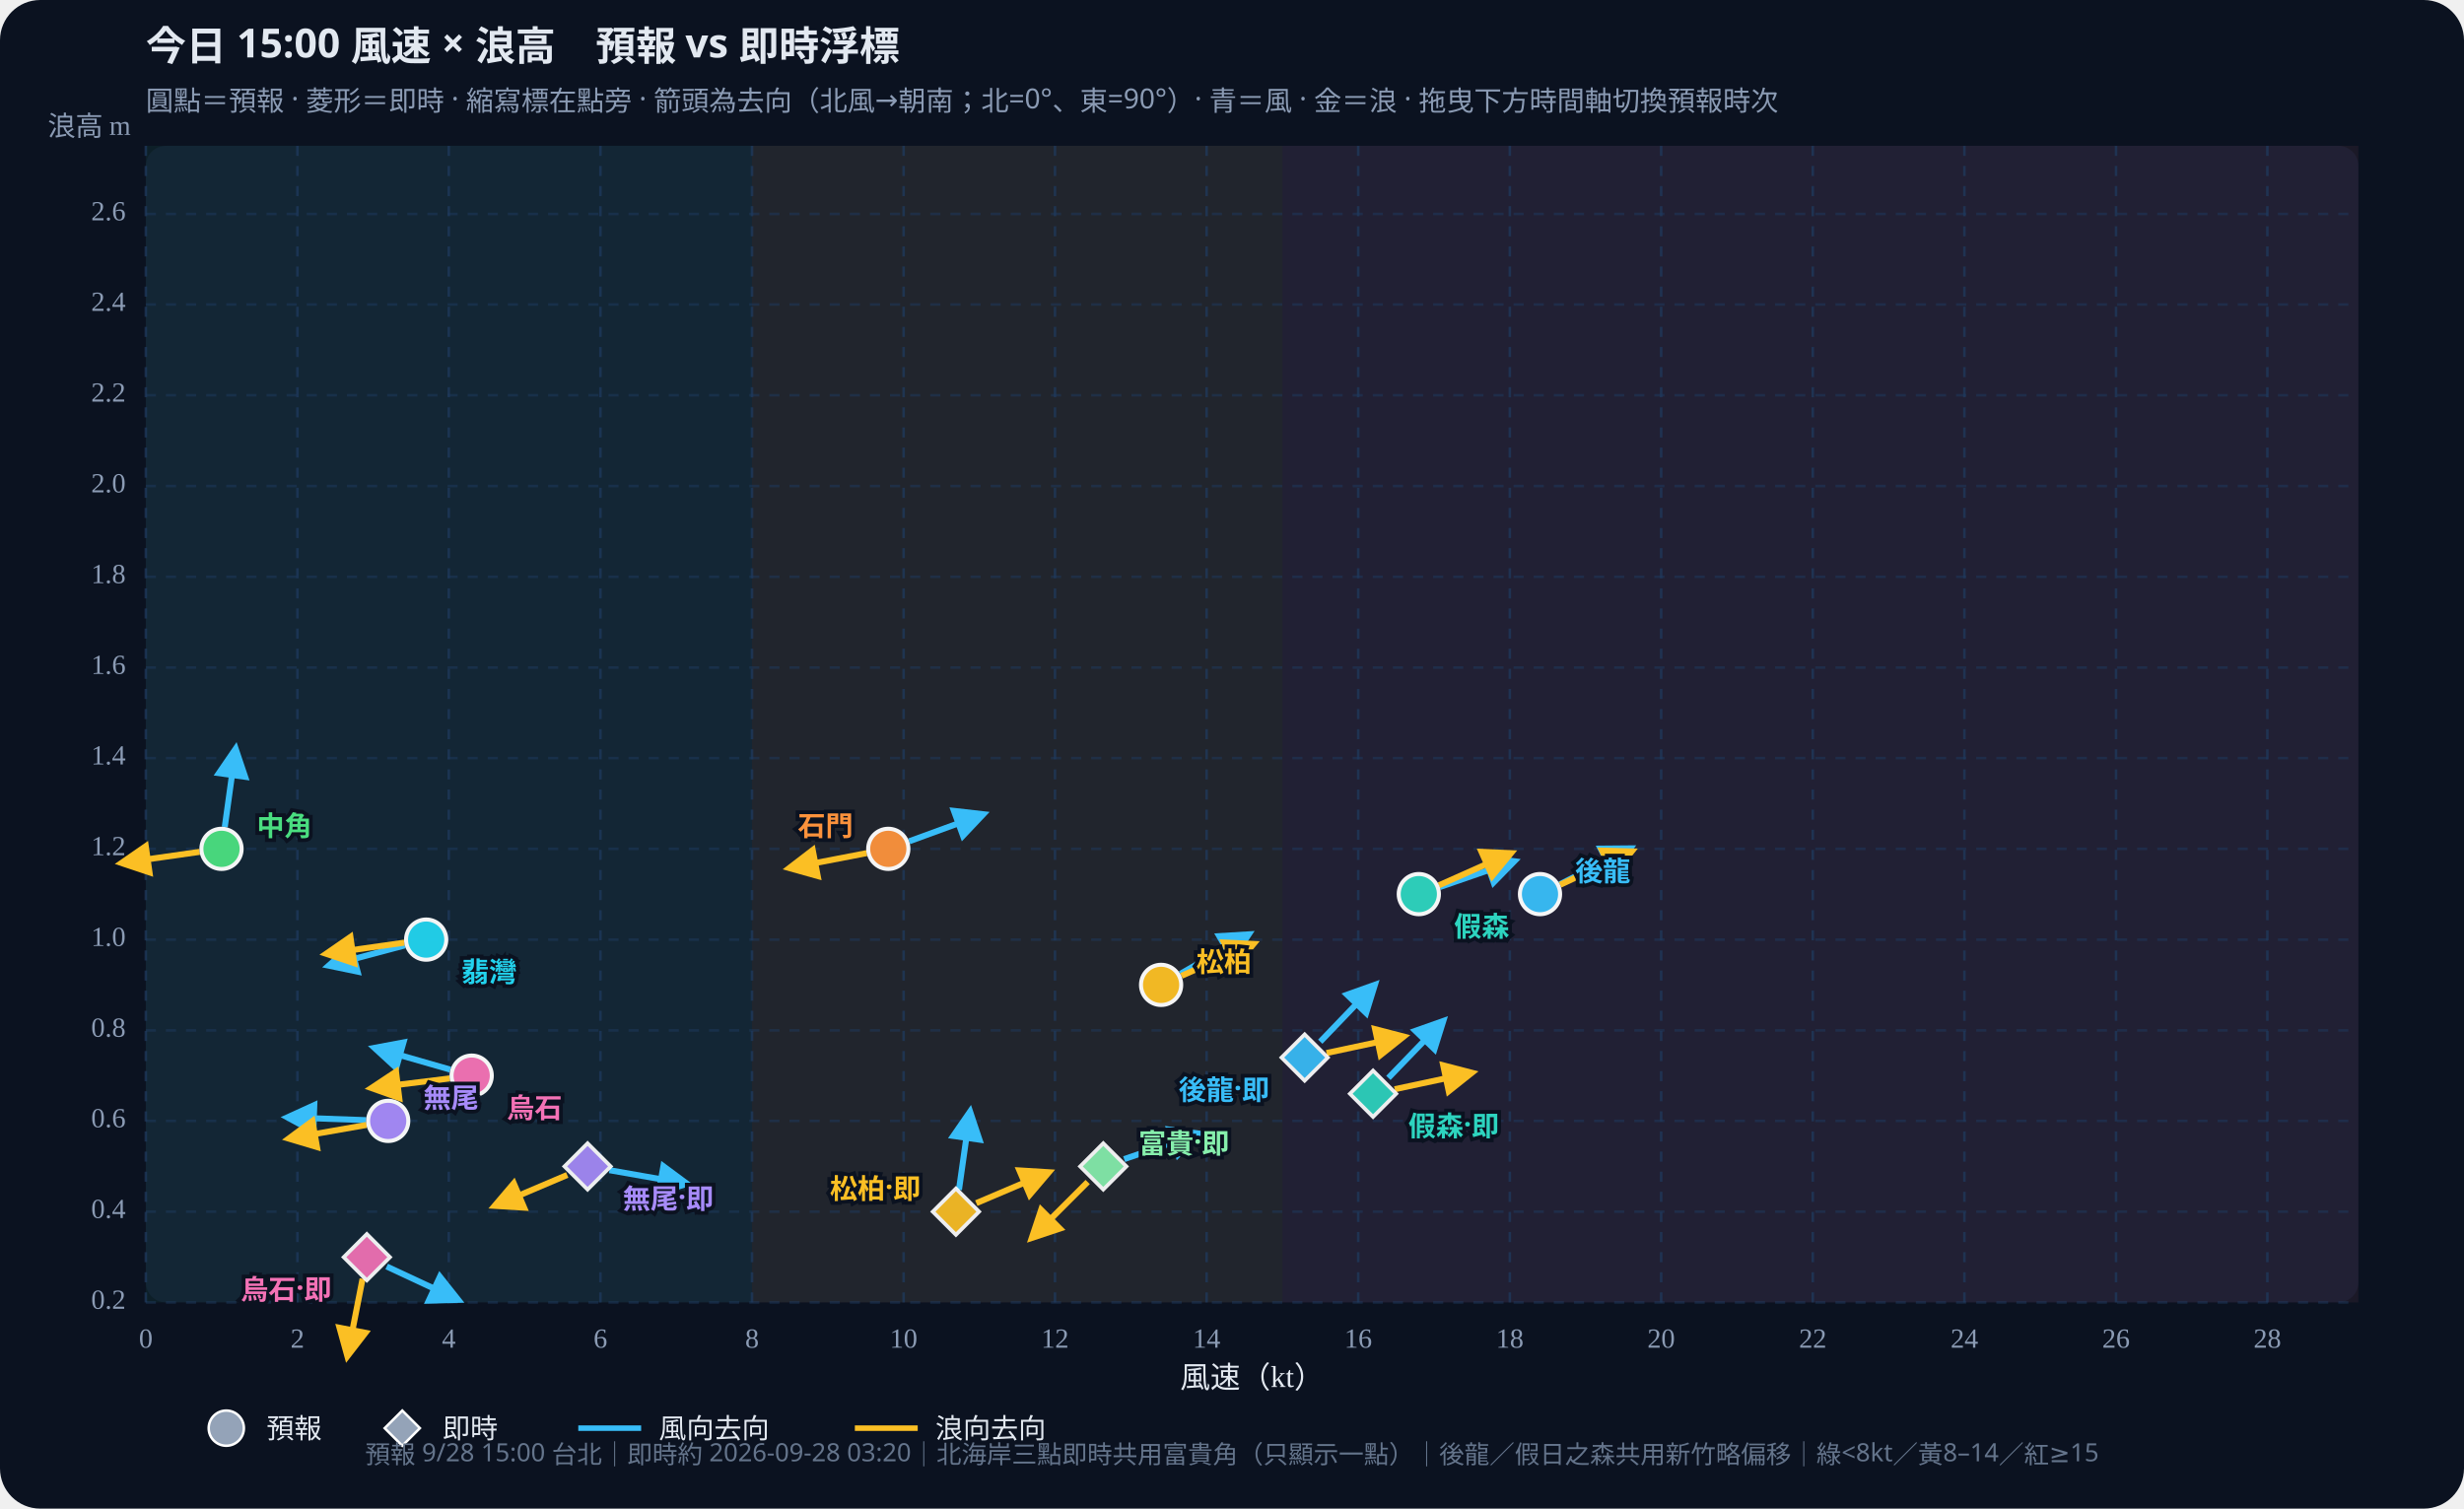
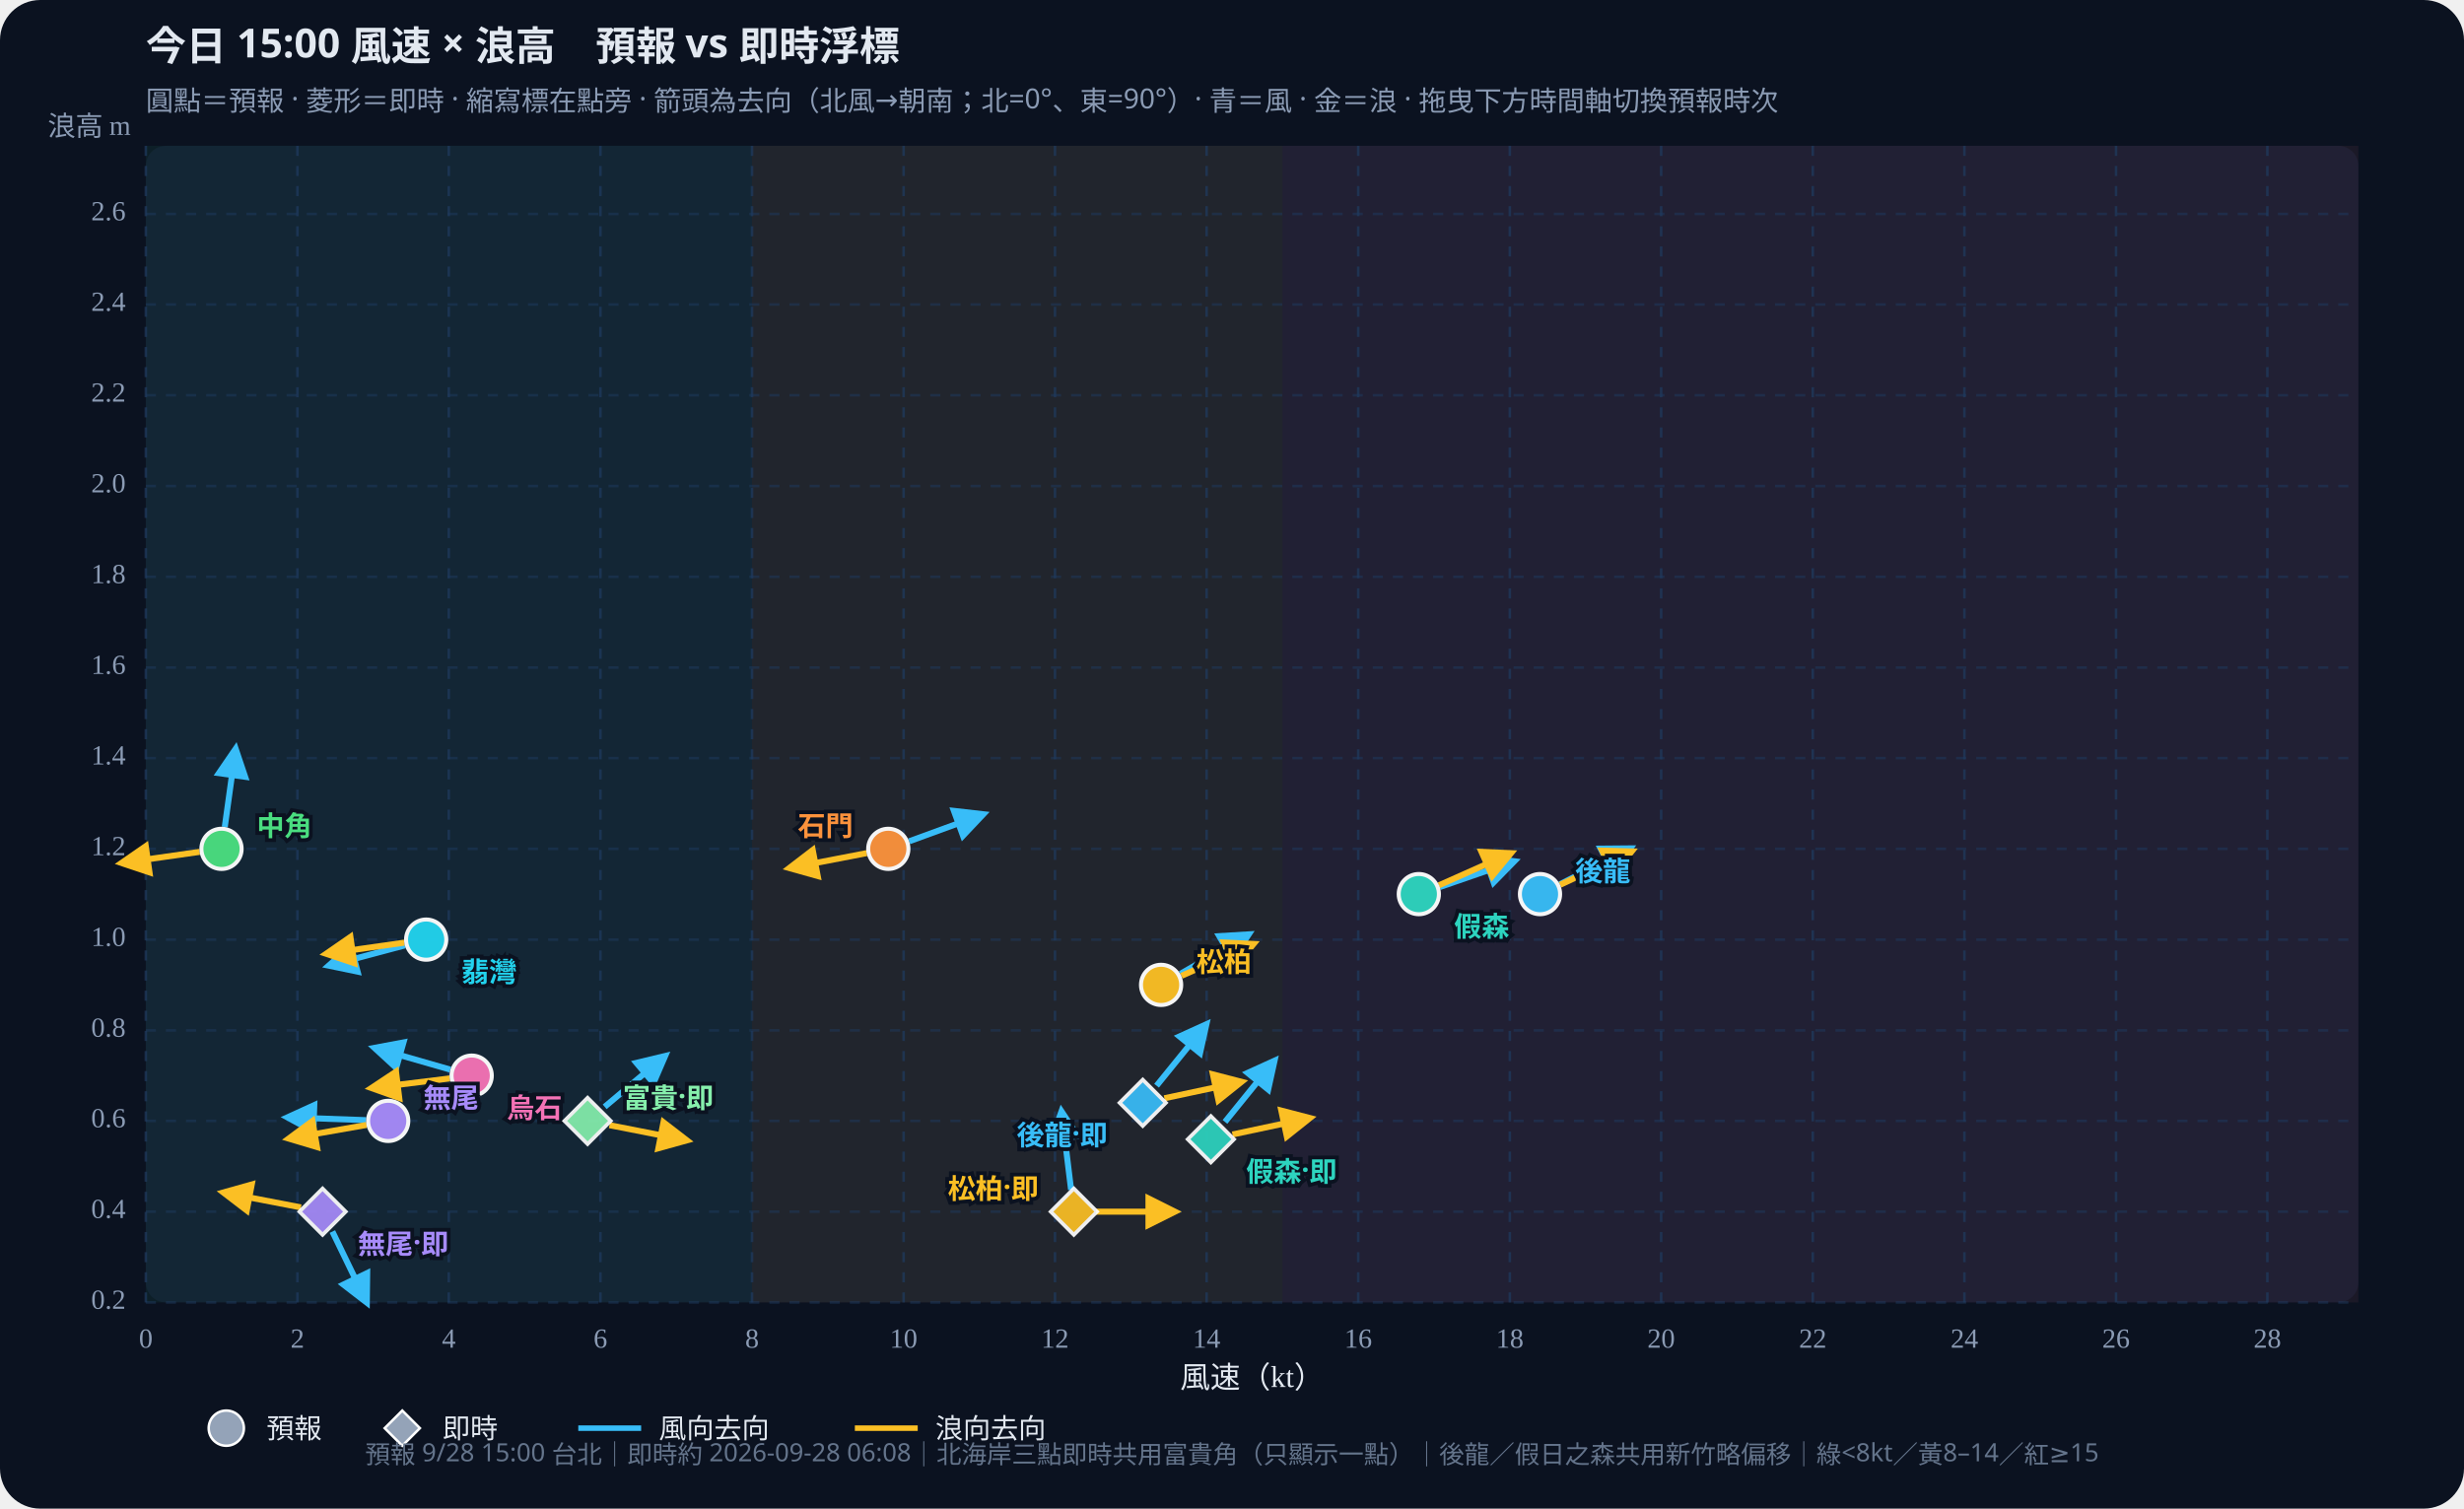
<svg xmlns="http://www.w3.org/2000/svg" id="wws-svg" viewBox="0 0 980 600" role="img" aria-label="風速與浪高散佈圖，可拖曳時間軸切換預報時次" style="width:100%;height:auto;display:block">
  <rect width="980" height="600" fill="#0b1220" rx="16" />
  <rect x="58" y="58" width="880" height="460" fill="#111a2e" rx="8" />
  <rect x="58.0" y="58" width="241.1" height="460" fill="#34d399" opacity="0.07" />
  <rect x="299.1" y="58" width="211.0" height="460" fill="#fbbf24" opacity="0.07" />
  <rect x="510.1" y="58" width="427.9" height="460" fill="#fb7185" opacity="0.07" />
  <defs>
    <marker id="arrow-38bdf8" viewBox="0 0 10 10" refX="8" refY="5" markerWidth="6" markerHeight="6" orient="auto-start-reverse">
      <path d="M0,0 L10,5 L0,10 z" fill="#38bdf8" />
    </marker>
    <marker id="arrow-fbbf24" viewBox="0 0 10 10" refX="8" refY="5" markerWidth="6" markerHeight="6" orient="auto-start-reverse">
      <path d="M0,0 L10,5 L0,10 z" fill="#fbbf24" />
    </marker>
  </defs>
  <text id="wws-title" x="58" y="24" fill="#e2e8f0" font-size="16" font-weight="700" font-family="Noto Sans TC,system-ui,sans-serif">今日 15:00 風速 × 浪高　預報 vs 即時浮標</text>
  <text x="58" y="44" fill="#8b9bb4" font-size="11" font-family="Noto Sans TC,system-ui,sans-serif">圓點＝預報 · 菱形＝即時 · 縮寫標在點旁 · 箭頭為去向（北風→朝南；北=0°、東=90°）· 青＝風 · 金＝浪 · 拖曳下方時間軸切換預報時次</text>
  <line x1="58.0" y1="58" x2="58.0" y2="518" stroke="#1e3a5f" stroke-dasharray="4 4" opacity="0.7" />
  <text x="58.0" y="536" text-anchor="middle" fill="#8b9bb4" font-size="11">0</text>
  <line x1="118.3" y1="58" x2="118.3" y2="518" stroke="#1e3a5f" stroke-dasharray="4 4" opacity="0.7" />
  <text x="118.3" y="536" text-anchor="middle" fill="#8b9bb4" font-size="11">2</text>
  <line x1="178.5" y1="58" x2="178.5" y2="518" stroke="#1e3a5f" stroke-dasharray="4 4" opacity="0.7" />
  <text x="178.5" y="536" text-anchor="middle" fill="#8b9bb4" font-size="11">4</text>
  <line x1="238.8" y1="58" x2="238.8" y2="518" stroke="#1e3a5f" stroke-dasharray="4 4" opacity="0.7" />
  <text x="238.8" y="536" text-anchor="middle" fill="#8b9bb4" font-size="11">6</text>
  <line x1="299.1" y1="58" x2="299.1" y2="518" stroke="#1e3a5f" stroke-dasharray="4 4" opacity="0.7" />
  <text x="299.1" y="536" text-anchor="middle" fill="#8b9bb4" font-size="11">8</text>
  <line x1="359.4" y1="58" x2="359.4" y2="518" stroke="#1e3a5f" stroke-dasharray="4 4" opacity="0.7" />
  <text x="359.4" y="536" text-anchor="middle" fill="#8b9bb4" font-size="11">10</text>
  <line x1="419.6" y1="58" x2="419.6" y2="518" stroke="#1e3a5f" stroke-dasharray="4 4" opacity="0.7" />
  <text x="419.6" y="536" text-anchor="middle" fill="#8b9bb4" font-size="11">12</text>
  <line x1="479.9" y1="58" x2="479.9" y2="518" stroke="#1e3a5f" stroke-dasharray="4 4" opacity="0.7" />
  <text x="479.9" y="536" text-anchor="middle" fill="#8b9bb4" font-size="11">14</text>
  <line x1="540.2" y1="58" x2="540.2" y2="518" stroke="#1e3a5f" stroke-dasharray="4 4" opacity="0.7" />
  <text x="540.2" y="536" text-anchor="middle" fill="#8b9bb4" font-size="11">16</text>
  <line x1="600.5" y1="58" x2="600.5" y2="518" stroke="#1e3a5f" stroke-dasharray="4 4" opacity="0.7" />
  <text x="600.5" y="536" text-anchor="middle" fill="#8b9bb4" font-size="11">18</text>
  <line x1="660.7" y1="58" x2="660.7" y2="518" stroke="#1e3a5f" stroke-dasharray="4 4" opacity="0.7" />
  <text x="660.7" y="536" text-anchor="middle" fill="#8b9bb4" font-size="11">20</text>
  <line x1="721.0" y1="58" x2="721.0" y2="518" stroke="#1e3a5f" stroke-dasharray="4 4" opacity="0.7" />
  <text x="721.0" y="536" text-anchor="middle" fill="#8b9bb4" font-size="11">22</text>
  <line x1="781.3" y1="58" x2="781.3" y2="518" stroke="#1e3a5f" stroke-dasharray="4 4" opacity="0.7" />
  <text x="781.3" y="536" text-anchor="middle" fill="#8b9bb4" font-size="11">24</text>
  <line x1="841.6" y1="58" x2="841.6" y2="518" stroke="#1e3a5f" stroke-dasharray="4 4" opacity="0.7" />
  <text x="841.6" y="536" text-anchor="middle" fill="#8b9bb4" font-size="11">26</text>
  <line x1="901.8" y1="58" x2="901.8" y2="518" stroke="#1e3a5f" stroke-dasharray="4 4" opacity="0.7" />
  <text x="901.8" y="536" text-anchor="middle" fill="#8b9bb4" font-size="11">28</text>
  <line x1="58" y1="518.0" x2="938" y2="518.0" stroke="#1e3a5f" stroke-dasharray="4 4" opacity="0.5" />
  <text x="50" y="518.0" text-anchor="end" dominant-baseline="middle" fill="#8b9bb4" font-size="11">0.2</text>
  <line x1="58" y1="481.9" x2="938" y2="481.9" stroke="#1e3a5f" stroke-dasharray="4 4" opacity="0.5" />
  <text x="50" y="481.9" text-anchor="end" dominant-baseline="middle" fill="#8b9bb4" font-size="11">0.4</text>
  <line x1="58" y1="445.8" x2="938" y2="445.8" stroke="#1e3a5f" stroke-dasharray="4 4" opacity="0.5" />
  <text x="50" y="445.8" text-anchor="end" dominant-baseline="middle" fill="#8b9bb4" font-size="11">0.6</text>
  <line x1="58" y1="409.8" x2="938" y2="409.8" stroke="#1e3a5f" stroke-dasharray="4 4" opacity="0.5" />
  <text x="50" y="409.8" text-anchor="end" dominant-baseline="middle" fill="#8b9bb4" font-size="11">0.8</text>
  <line x1="58" y1="373.7" x2="938" y2="373.7" stroke="#1e3a5f" stroke-dasharray="4 4" opacity="0.5" />
  <text x="50" y="373.7" text-anchor="end" dominant-baseline="middle" fill="#8b9bb4" font-size="11">1.0</text>
  <line x1="58" y1="337.6" x2="938" y2="337.6" stroke="#1e3a5f" stroke-dasharray="4 4" opacity="0.5" />
  <text x="50" y="337.6" text-anchor="end" dominant-baseline="middle" fill="#8b9bb4" font-size="11">1.2</text>
  <line x1="58" y1="301.5" x2="938" y2="301.5" stroke="#1e3a5f" stroke-dasharray="4 4" opacity="0.5" />
  <text x="50" y="301.5" text-anchor="end" dominant-baseline="middle" fill="#8b9bb4" font-size="11">1.4</text>
  <line x1="58" y1="265.5" x2="938" y2="265.5" stroke="#1e3a5f" stroke-dasharray="4 4" opacity="0.5" />
  <text x="50" y="265.5" text-anchor="end" dominant-baseline="middle" fill="#8b9bb4" font-size="11">1.6</text>
  <line x1="58" y1="229.4" x2="938" y2="229.4" stroke="#1e3a5f" stroke-dasharray="4 4" opacity="0.5" />
  <text x="50" y="229.4" text-anchor="end" dominant-baseline="middle" fill="#8b9bb4" font-size="11">1.8</text>
  <line x1="58" y1="193.3" x2="938" y2="193.3" stroke="#1e3a5f" stroke-dasharray="4 4" opacity="0.5" />
  <text x="50" y="193.3" text-anchor="end" dominant-baseline="middle" fill="#8b9bb4" font-size="11">2.0</text>
  <line x1="58" y1="157.2" x2="938" y2="157.2" stroke="#1e3a5f" stroke-dasharray="4 4" opacity="0.5" />
  <text x="50" y="157.2" text-anchor="end" dominant-baseline="middle" fill="#8b9bb4" font-size="11">2.2</text>
  <line x1="58" y1="121.1" x2="938" y2="121.1" stroke="#1e3a5f" stroke-dasharray="4 4" opacity="0.5" />
  <text x="50" y="121.1" text-anchor="end" dominant-baseline="middle" fill="#8b9bb4" font-size="11">2.4</text>
  <line x1="58" y1="85.1" x2="938" y2="85.1" stroke="#1e3a5f" stroke-dasharray="4 4" opacity="0.5" />
  <text x="50" y="85.1" text-anchor="end" dominant-baseline="middle" fill="#8b9bb4" font-size="11">2.6</text>
  <text x="498" y="552" text-anchor="middle" fill="#e2e8f0" font-size="12">風速（kt）</text>
  <text x="52" y="54" text-anchor="end" fill="#8b9bb4" font-size="11">浪高 m</text>
  <g id="wws-forecast-layer">
    <line x1="620.4" y1="351.7" x2="648.2" y2="337.5" stroke="#38bdf8" stroke-width="2.4" marker-end="url(#arrow-38bdf8)" />
    <line x1="620.5" y1="351.9" x2="648.8" y2="338.7" stroke="#fbbf24" stroke-width="2.4" marker-end="url(#arrow-fbbf24)" />
    <circle cx="612.5" cy="355.6" r="8.0" fill="#38bdf8" stroke="#fff" stroke-width="1.6" opacity="0.95" />
    <line x1="572.6" y1="352.8" x2="602.1" y2="342.6" stroke="#38bdf8" stroke-width="2.4" marker-end="url(#arrow-38bdf8)" />
    <line x1="572.3" y1="352.1" x2="600.8" y2="339.4" stroke="#fbbf24" stroke-width="2.4" marker-end="url(#arrow-fbbf24)" />
    <circle cx="564.3" cy="355.6" r="8.0" fill="#2dd4bf" stroke="#fff" stroke-width="1.6" opacity="0.95" />
    <line x1="469.5" y1="387.3" x2="496.5" y2="371.7" stroke="#38bdf8" stroke-width="2.4" marker-end="url(#arrow-38bdf8)" />
    <line x1="469.9" y1="388.1" x2="498.4" y2="375.5" stroke="#fbbf24" stroke-width="2.4" marker-end="url(#arrow-fbbf24)" />
    <circle cx="461.8" cy="391.7" r="8.0" fill="#fbbf24" stroke="#fff" stroke-width="1.6" opacity="0.95" />
    <line x1="89.4" y1="328.9" x2="93.7" y2="298.0" stroke="#38bdf8" stroke-width="2.4" marker-end="url(#arrow-38bdf8)" />
    <line x1="79.4" y1="338.8" x2="48.5" y2="343.2" stroke="#fbbf24" stroke-width="2.4" marker-end="url(#arrow-fbbf24)" />
    <circle cx="88.1" cy="337.6" r="8.0" fill="#4ade80" stroke="#fff" stroke-width="1.6" opacity="0.95" />
    <line x1="161.0" y1="376.0" x2="130.9" y2="384.0" stroke="#38bdf8" stroke-width="2.4" marker-end="url(#arrow-38bdf8)" />
    <line x1="160.8" y1="374.9" x2="129.9" y2="379.3" stroke="#fbbf24" stroke-width="2.4" marker-end="url(#arrow-fbbf24)" />
    <circle cx="169.5" cy="373.7" r="8.0" fill="#22d3ee" stroke="#fff" stroke-width="1.6" opacity="0.95" />
    <line x1="361.6" y1="334.6" x2="390.9" y2="323.9" stroke="#38bdf8" stroke-width="2.4" marker-end="url(#arrow-38bdf8)" />
    <line x1="344.7" y1="339.3" x2="314.1" y2="345.2" stroke="#fbbf24" stroke-width="2.4" marker-end="url(#arrow-fbbf24)" />
    <circle cx="353.3" cy="337.6" r="8.0" fill="#fb923c" stroke="#fff" stroke-width="1.6" opacity="0.95" />
    <line x1="145.6" y1="445.5" x2="114.5" y2="444.4" stroke="#38bdf8" stroke-width="2.4" marker-end="url(#arrow-38bdf8)" />
    <line x1="145.8" y1="447.4" x2="115.0" y2="452.8" stroke="#fbbf24" stroke-width="2.4" marker-end="url(#arrow-fbbf24)" />
    <circle cx="154.4" cy="445.8" r="8.0" fill="#a78bfa" stroke="#fff" stroke-width="1.6" opacity="0.95" />
    <line x1="179.1" y1="425.4" x2="149.1" y2="416.8" stroke="#38bdf8" stroke-width="2.4" marker-end="url(#arrow-38bdf8)" />
    <line x1="178.9" y1="428.9" x2="147.9" y2="432.7" stroke="#fbbf24" stroke-width="2.4" marker-end="url(#arrow-fbbf24)" />
    <circle cx="187.6" cy="427.8" r="8.0" fill="#f472b6" stroke="#fff" stroke-width="1.6" opacity="0.95" />
    <text x="626.5" y="345.6" text-anchor="start" dominant-baseline="central" fill="#38bdf8" font-size="11" font-weight="700" font-family="Noto Sans TC,system-ui,sans-serif" stroke="#0b1220" stroke-width="3" paint-order="stroke">後龍</text>
    <text x="578.3" y="367.6" text-anchor="start" dominant-baseline="central" fill="#2dd4bf" font-size="11" font-weight="700" font-family="Noto Sans TC,system-ui,sans-serif" stroke="#0b1220" stroke-width="3" paint-order="stroke">假森</text>
    <text x="475.8" y="381.7" text-anchor="start" dominant-baseline="central" fill="#fbbf24" font-size="11" font-weight="700" font-family="Noto Sans TC,system-ui,sans-serif" stroke="#0b1220" stroke-width="3" paint-order="stroke">松柏</text>
    <text x="102.1" y="327.6" text-anchor="start" dominant-baseline="central" fill="#4ade80" font-size="11" font-weight="700" font-family="Noto Sans TC,system-ui,sans-serif" stroke="#0b1220" stroke-width="3" paint-order="stroke">中角</text>
    <text x="183.5" y="385.7" text-anchor="start" dominant-baseline="central" fill="#22d3ee" font-size="11" font-weight="700" font-family="Noto Sans TC,system-ui,sans-serif" stroke="#0b1220" stroke-width="3" paint-order="stroke">翡灣</text>
    <text x="339.3" y="327.6" text-anchor="end" dominant-baseline="central" fill="#fb923c" font-size="11" font-weight="700" font-family="Noto Sans TC,system-ui,sans-serif" stroke="#0b1220" stroke-width="3" paint-order="stroke">石門</text>
    <text x="168.4" y="435.8" text-anchor="start" dominant-baseline="central" fill="#a78bfa" font-size="11" font-weight="700" font-family="Noto Sans TC,system-ui,sans-serif" stroke="#0b1220" stroke-width="3" paint-order="stroke">無尾</text>
    <text x="201.6" y="439.8" text-anchor="start" dominant-baseline="central" fill="#f472b6" font-size="11" font-weight="700" font-family="Noto Sans TC,system-ui,sans-serif" stroke="#0b1220" stroke-width="3" paint-order="stroke">烏石</text>
  </g>
  <g id="wws-live-layer">
-     <line x1="525.1" y1="414.3" x2="546.7" y2="391.8" stroke="#38bdf8" stroke-width="2.4" marker-end="url(#arrow-38bdf8)" />
-     <line x1="527.6" y1="418.8" x2="558.1" y2="412.3" stroke="#fbbf24" stroke-width="2.4" marker-end="url(#arrow-fbbf24)" />
-     <polygon points="518.9,411.4 528.1,420.6 518.9,429.8 509.7,420.6" fill="#38bdf8" stroke="#fff" stroke-width="1.5" opacity="0.92" />
-     <line x1="552.2" y1="428.7" x2="573.9" y2="406.2" stroke="#38bdf8" stroke-width="2.4" marker-end="url(#arrow-38bdf8)" />
-     <line x1="554.7" y1="433.2" x2="585.2" y2="426.7" stroke="#fbbf24" stroke-width="2.4" marker-end="url(#arrow-fbbf24)" />
-     <polygon points="546.1,425.8 555.3,435.0 546.1,444.2 536.9,435.0" fill="#2dd4bf" stroke="#fff" stroke-width="1.5" opacity="0.92" />
-     <line x1="381.4" y1="473.2" x2="385.8" y2="442.3" stroke="#38bdf8" stroke-width="2.4" marker-end="url(#arrow-38bdf8)" />
-     <line x1="388.3" y1="478.5" x2="417.0" y2="466.3" stroke="#fbbf24" stroke-width="2.4" marker-end="url(#arrow-fbbf24)" />
-     <polygon points="380.2,472.7 389.4,481.9 380.2,491.1 371.0,481.9" fill="#fbbf24" stroke="#fff" stroke-width="1.5" opacity="0.92" />
-     <line x1="447.1" y1="461.0" x2="476.6" y2="450.9" stroke="#38bdf8" stroke-width="2.4" marker-end="url(#arrow-38bdf8)" />
-     <line x1="432.6" y1="470.1" x2="410.5" y2="492.2" stroke="#fbbf24" stroke-width="2.4" marker-end="url(#arrow-fbbf24)" />
-     <polygon points="438.8,454.7 448.0,463.9 438.8,473.1 429.6,463.9" fill="#86efac" stroke="#fff" stroke-width="1.5" opacity="0.92" />
-     <line x1="242.4" y1="465.4" x2="273.1" y2="470.8" stroke="#38bdf8" stroke-width="2.4" marker-end="url(#arrow-38bdf8)" />
-     <line x1="225.6" y1="467.3" x2="196.9" y2="479.5" stroke="#fbbf24" stroke-width="2.4" marker-end="url(#arrow-fbbf24)" />
-     <polygon points="233.7,454.7 242.9,463.9 233.7,473.1 224.5,463.9" fill="#a78bfa" stroke="#fff" stroke-width="1.5" opacity="0.92" />
-     <line x1="153.8" y1="503.7" x2="182.1" y2="516.9" stroke="#38bdf8" stroke-width="2.4" marker-end="url(#arrow-38bdf8)" />
-     <line x1="144.2" y1="508.6" x2="138.2" y2="539.2" stroke="#fbbf24" stroke-width="2.4" marker-end="url(#arrow-fbbf24)" />
-     <polygon points="145.9,490.8 155.1,500.0 145.9,509.2 136.7,500.0" fill="#f472b6" stroke="#fff" stroke-width="1.5" opacity="0.92" />
-     <text x="504.9" y="432.6" text-anchor="end" dominant-baseline="central" fill="#38bdf8" font-size="11" font-weight="700" font-family="Noto Sans TC,system-ui,sans-serif" stroke="#0b1220" stroke-width="3" paint-order="stroke">後龍·即</text>
-     <text x="560.1" y="447.0" text-anchor="start" dominant-baseline="central" fill="#2dd4bf" font-size="11" font-weight="700" font-family="Noto Sans TC,system-ui,sans-serif" stroke="#0b1220" stroke-width="3" paint-order="stroke">假森·即</text>
-     <text x="366.2" y="471.9" text-anchor="end" dominant-baseline="central" fill="#fbbf24" font-size="11" font-weight="700" font-family="Noto Sans TC,system-ui,sans-serif" stroke="#0b1220" stroke-width="3" paint-order="stroke">松柏·即</text>
-     <text x="452.8" y="453.9" text-anchor="start" dominant-baseline="central" fill="#86efac" font-size="11" font-weight="700" font-family="Noto Sans TC,system-ui,sans-serif" stroke="#0b1220" stroke-width="3" paint-order="stroke">富貴·即</text>
-     <text x="247.7" y="475.9" text-anchor="start" dominant-baseline="central" fill="#a78bfa" font-size="11" font-weight="700" font-family="Noto Sans TC,system-ui,sans-serif" stroke="#0b1220" stroke-width="3" paint-order="stroke">無尾·即</text>
-     <text x="131.9" y="512.0" text-anchor="end" dominant-baseline="central" fill="#f472b6" font-size="11" font-weight="700" font-family="Noto Sans TC,system-ui,sans-serif" stroke="#0b1220" stroke-width="3" paint-order="stroke">烏石·即</text>
+     <line x1="460.0" y1="431.8" x2="479.7" y2="407.5" stroke="#38bdf8" stroke-width="2.4" marker-end="url(#arrow-38bdf8)" />
+     <line x1="463.1" y1="436.8" x2="493.6" y2="430.3" stroke="#fbbf24" stroke-width="2.4" marker-end="url(#arrow-fbbf24)" />
+     <polygon points="454.5,429.4 463.7,438.6 454.5,447.8 445.3,438.6" fill="#38bdf8" stroke="#fff" stroke-width="1.5" opacity="0.92" />
+     <line x1="487.2" y1="446.2" x2="506.8" y2="422.0" stroke="#38bdf8" stroke-width="2.4" marker-end="url(#arrow-38bdf8)" />
+     <line x1="490.2" y1="451.2" x2="520.8" y2="444.7" stroke="#fbbf24" stroke-width="2.4" marker-end="url(#arrow-fbbf24)" />
+     <polygon points="481.6,443.9 490.8,453.1 481.6,462.3 472.4,453.1" fill="#2dd4bf" stroke="#fff" stroke-width="1.5" opacity="0.92" />
+     <line x1="426.0" y1="473.2" x2="422.2" y2="442.2" stroke="#38bdf8" stroke-width="2.4" marker-end="url(#arrow-38bdf8)" />
+     <line x1="435.9" y1="481.9" x2="467.1" y2="481.9" stroke="#fbbf24" stroke-width="2.4" marker-end="url(#arrow-fbbf24)" />
+     <polygon points="427.1,472.7 436.3,481.9 427.1,491.1 417.9,481.9" fill="#fbbf24" stroke="#fff" stroke-width="1.5" opacity="0.92" />
+     <line x1="240.5" y1="440.2" x2="264.4" y2="420.1" stroke="#38bdf8" stroke-width="2.4" marker-end="url(#arrow-38bdf8)" />
+     <line x1="242.4" y1="447.5" x2="273.0" y2="453.5" stroke="#fbbf24" stroke-width="2.4" marker-end="url(#arrow-fbbf24)" />
+     <polygon points="233.7,436.6 242.9,445.8 233.7,455.0 224.5,445.8" fill="#86efac" stroke="#fff" stroke-width="1.5" opacity="0.92" />
+     <line x1="132.2" y1="489.8" x2="145.8" y2="517.9" stroke="#38bdf8" stroke-width="2.4" marker-end="url(#arrow-38bdf8)" />
+     <line x1="119.7" y1="480.2" x2="89.0" y2="474.3" stroke="#fbbf24" stroke-width="2.4" marker-end="url(#arrow-fbbf24)" />
+     <polygon points="128.3,472.7 137.5,481.9 128.3,491.1 119.1,481.9" fill="#a78bfa" stroke="#fff" stroke-width="1.5" opacity="0.92" />
+     <text x="440.5" y="450.6" text-anchor="end" dominant-baseline="central" fill="#38bdf8" font-size="11" font-weight="700" font-family="Noto Sans TC,system-ui,sans-serif" stroke="#0b1220" stroke-width="3" paint-order="stroke">後龍·即</text>
+     <text x="495.6" y="465.1" text-anchor="start" dominant-baseline="central" fill="#2dd4bf" font-size="11" font-weight="700" font-family="Noto Sans TC,system-ui,sans-serif" stroke="#0b1220" stroke-width="3" paint-order="stroke">假森·即</text>
+     <text x="413.1" y="471.9" text-anchor="end" dominant-baseline="central" fill="#fbbf24" font-size="11" font-weight="700" font-family="Noto Sans TC,system-ui,sans-serif" stroke="#0b1220" stroke-width="3" paint-order="stroke">松柏·即</text>
+     <text x="247.7" y="435.8" text-anchor="start" dominant-baseline="central" fill="#86efac" font-size="11" font-weight="700" font-family="Noto Sans TC,system-ui,sans-serif" stroke="#0b1220" stroke-width="3" paint-order="stroke">富貴·即</text>
+     <text x="142.3" y="493.9" text-anchor="start" dominant-baseline="central" fill="#a78bfa" font-size="11" font-weight="700" font-family="Noto Sans TC,system-ui,sans-serif" stroke="#0b1220" stroke-width="3" paint-order="stroke">無尾·即</text>
  </g>
  <circle cx="90" cy="568" r="7" fill="#94a3b8" stroke="#fff" />
  <text x="106" y="572" fill="#e2e8f0" font-size="11" font-family="Noto Sans TC,system-ui,sans-serif">預報</text>
  <polygon points="160,561 167,568 160,575 153,568" fill="#94a3b8" stroke="#fff" />
  <text x="176" y="572" fill="#e2e8f0" font-size="11" font-family="Noto Sans TC,system-ui,sans-serif">即時</text>
  <line x1="230" y1="568" x2="255" y2="568" stroke="#38bdf8" stroke-width="2.2" />
  <text x="262" y="572" fill="#e2e8f0" font-size="11" font-family="Noto Sans TC,system-ui,sans-serif">風向去向</text>
  <line x1="340" y1="568" x2="365" y2="568" stroke="#fbbf24" stroke-width="2.2" />
  <text x="372" y="572" fill="#e2e8f0" font-size="11" font-family="Noto Sans TC,system-ui,sans-serif">浪向去向</text>
-   <text id="wws-foot" x="490" y="582" text-anchor="middle" fill="#64748b" font-size="10" font-family="Noto Sans TC,system-ui,sans-serif">預報 9/28 15:00 台北｜即時約 2026-09-28 03:20｜北海岸三點即時共用富貴角（只顯示一點）｜後龍／假日之森共用新竹略偏移｜綠&lt;8kt／黃8–14／紅≥15</text>
+   <text id="wws-foot" x="490" y="582" text-anchor="middle" fill="#64748b" font-size="10" font-family="Noto Sans TC,system-ui,sans-serif">預報 9/28 15:00 台北｜即時約 2026-09-28 06:08｜北海岸三點即時共用富貴角（只顯示一點）｜後龍／假日之森共用新竹略偏移｜綠&lt;8kt／黃8–14／紅≥15</text>
</svg>
